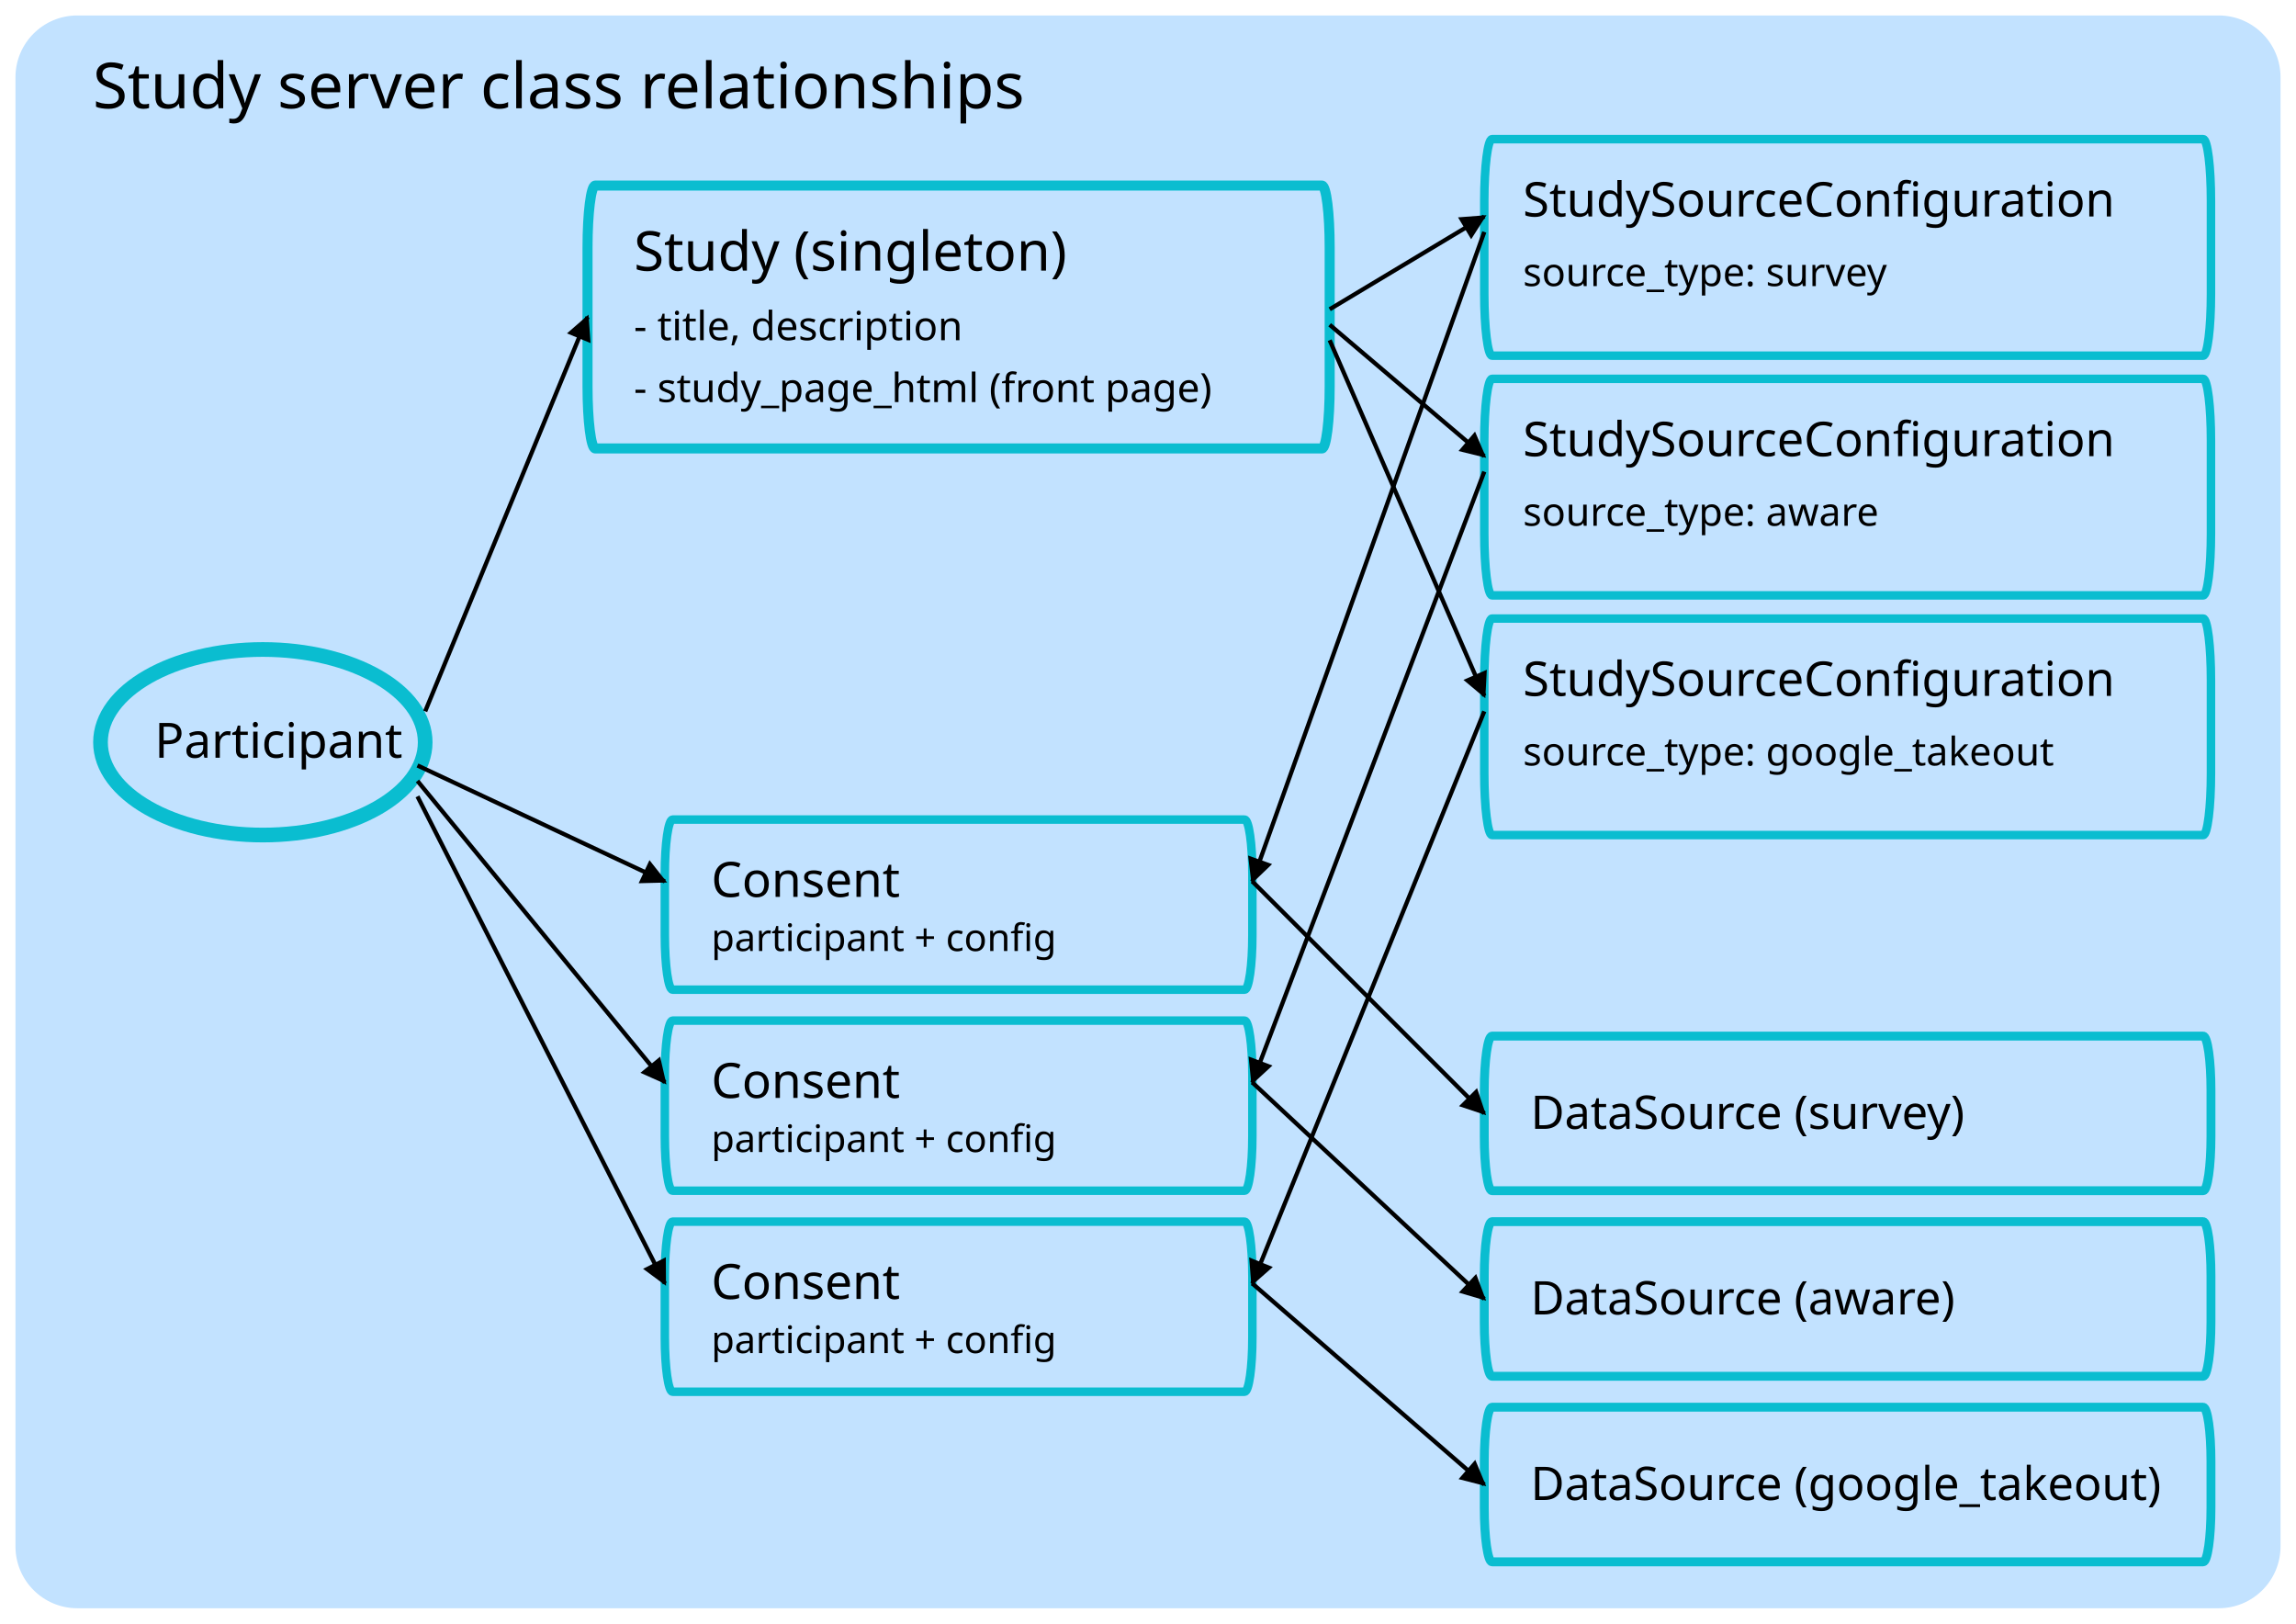
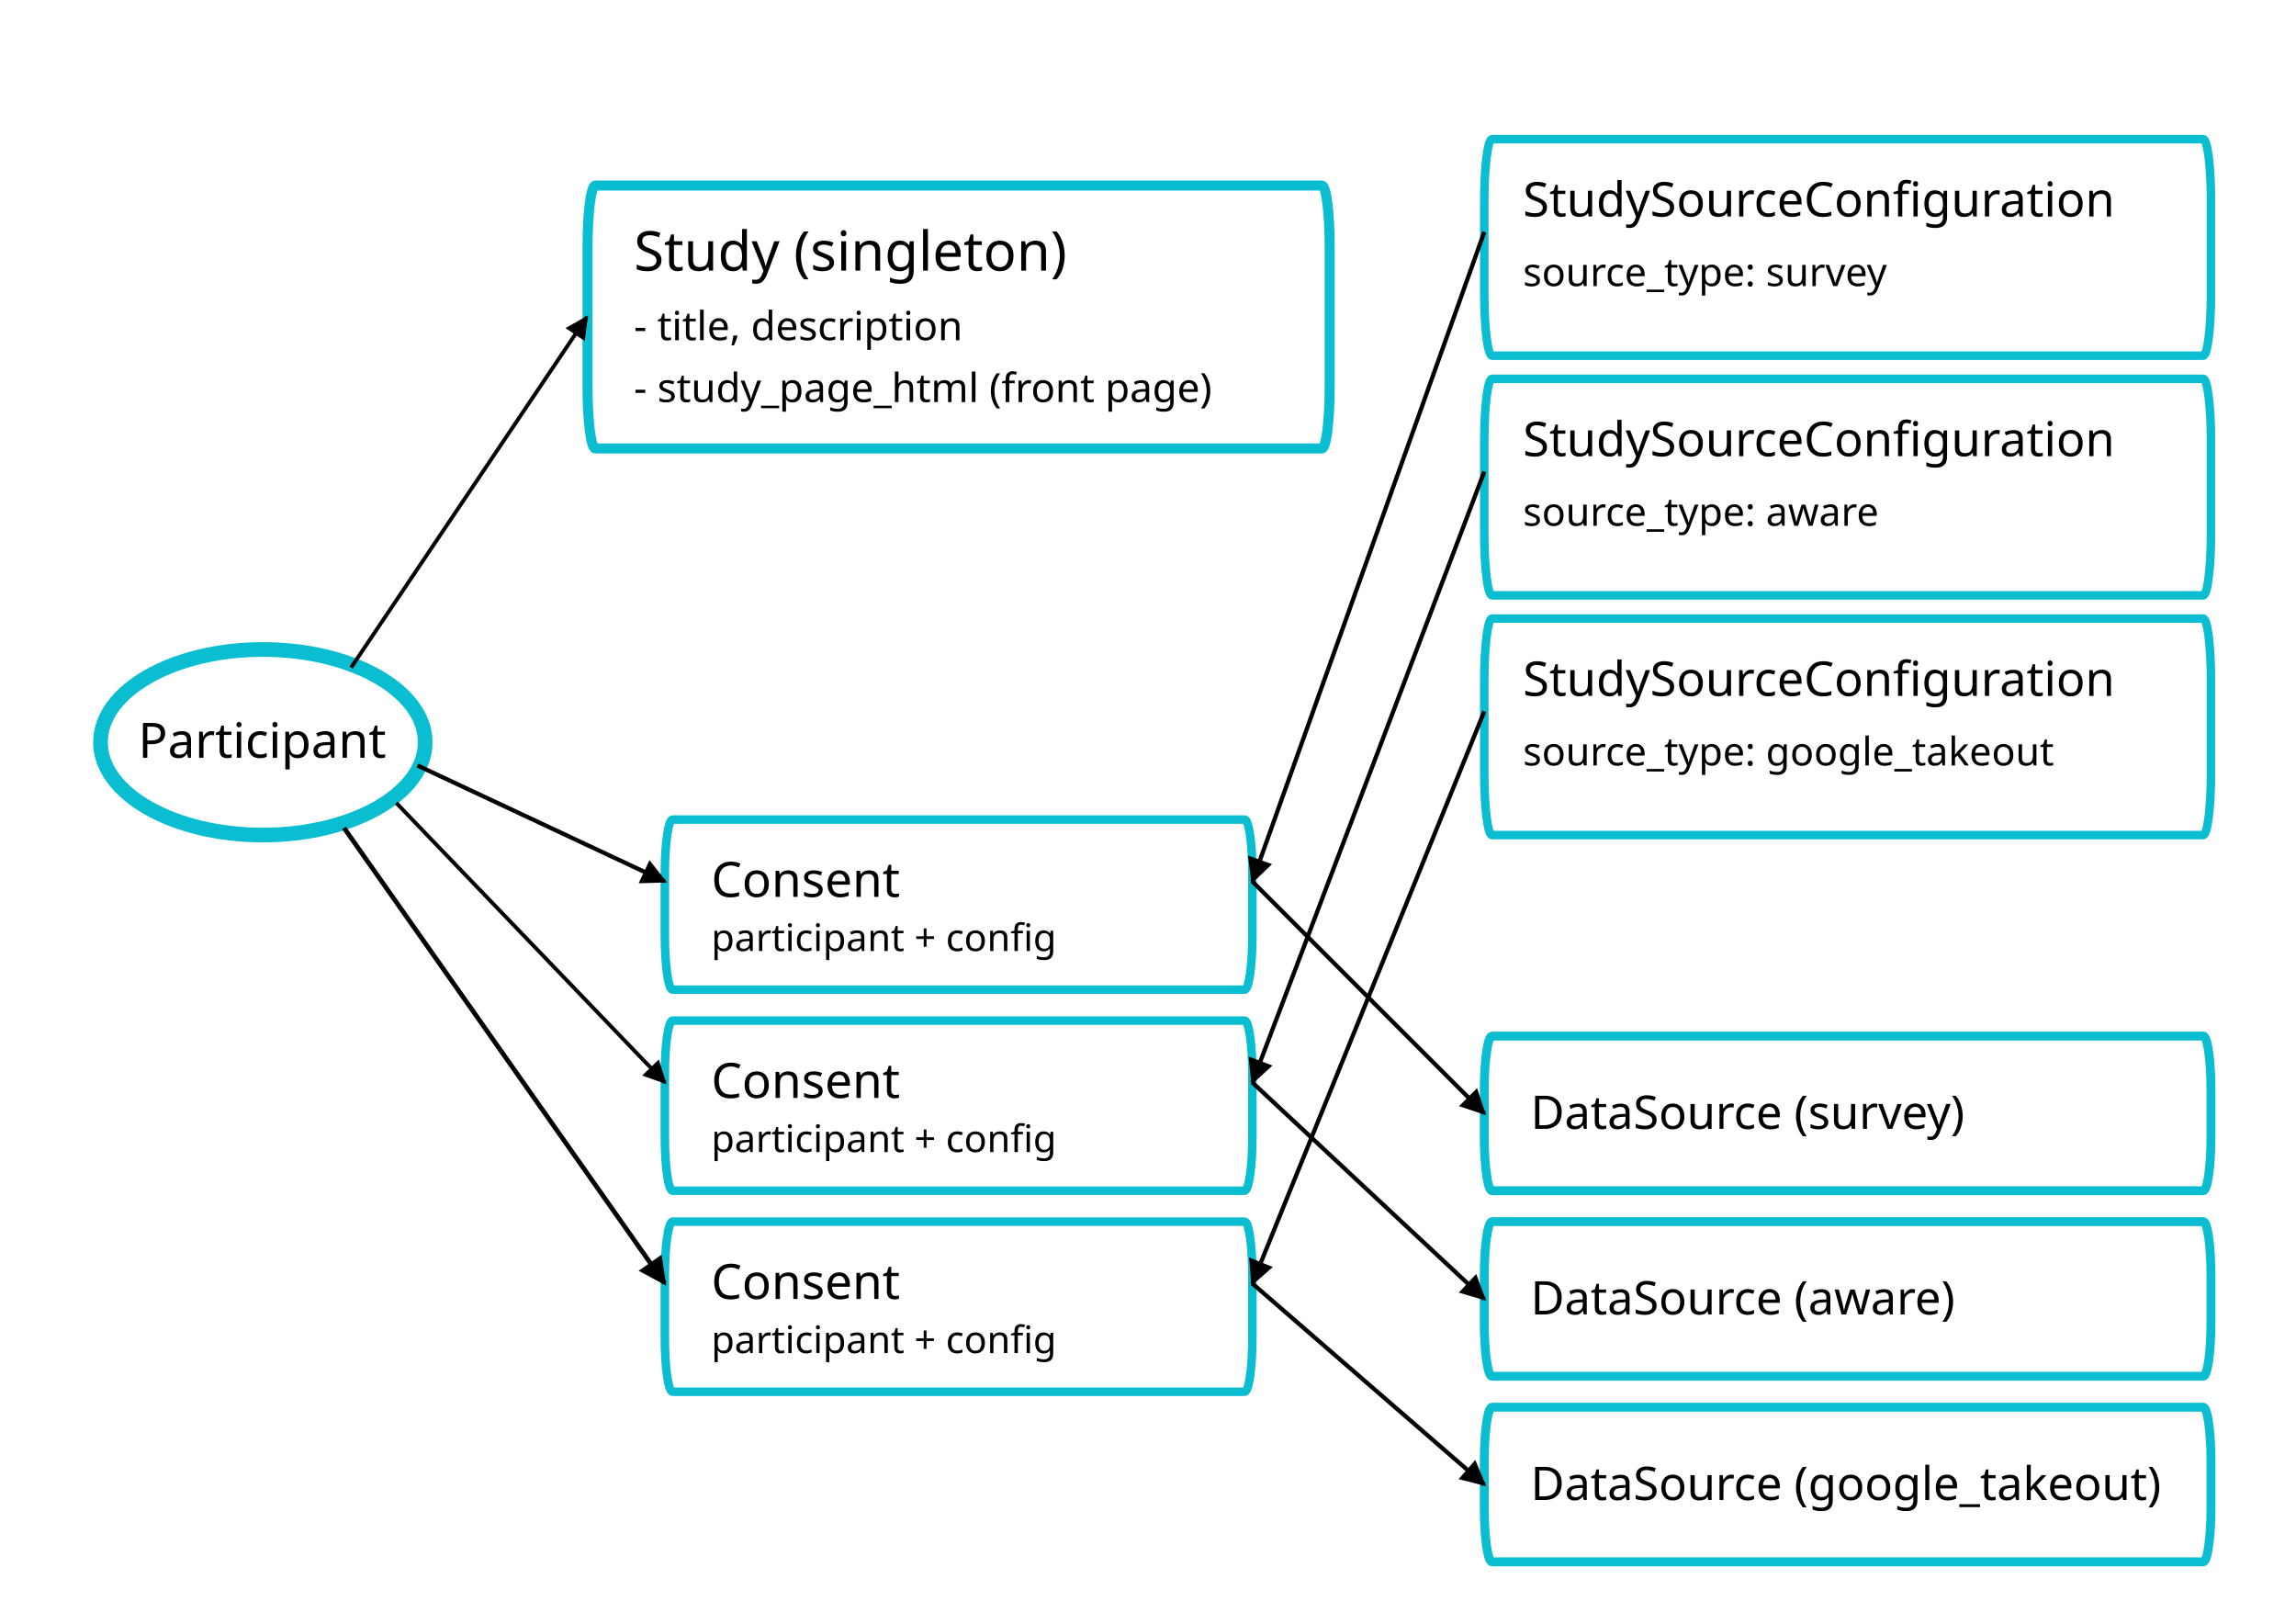
- <svg xmlns="http://www.w3.org/2000/svg" width="297mm" height="210mm" viewBox="0 0 297 210" version="1.1">
-   <defs>
+ <svg xmlns="http://www.w3.org/2000/svg" width="297mm" height="210mm" viewBox="0 0 297 210" version="1.1" id="svg31240">
+   <defs id="defs31148">
    <marker id="arrow-end" viewBox="0 0 10 10" refX="9" refY="5" markerWidth="6" markerHeight="6" orient="auto-start-reverse">
-       <path d="M 0 0 L 10 5 L 0 10 z" fill="#000000" />
+       <path d="M 0 0 L 10 5 L 0 10 z" fill="#000000" id="path31145" />
    </marker>
  </defs>
-   <rect x="2" y="2" width="293" height="206" rx="8" ry="8" fill="#c2e2ff" />
-   <text x="12" y="14" font-family="sans-serif" font-size="8.2" fill="#000000">Study server class relationships</text>
-   <ellipse cx="34" cy="96" rx="21" ry="12" fill="none" stroke="#0abdd0" stroke-width="1.9" />
-   <text x="20" y="98" font-family="sans-serif" font-size="6.3" fill="#000000">Participant</text>
-   <rect x="76" y="24" width="96" height="34" rx="1" ry="8" fill="none" stroke="#0abdd0" stroke-width="1.3" />
-   <text x="82" y="35" font-family="sans-serif" font-size="7.1" fill="#000000">Study (singleton)</text>
-   <text x="82" y="44" font-family="sans-serif" font-size="5.2" fill="#000000">- title, description</text>
-   <text x="82" y="52" font-family="sans-serif" font-size="5.2" fill="#000000">- study_page_html (front page)</text>
-   <rect x="192" y="18" width="94" height="28" rx="1" ry="8" fill="none" stroke="#0abdd0" stroke-width="1.1" />
-   <text x="197" y="28" font-family="sans-serif" font-size="6.2" fill="#000000">StudySourceConfiguration</text>
-   <text x="197" y="37" font-family="sans-serif" font-size="5.1" fill="#000000">source_type: survey</text>
-   <rect x="192" y="49" width="94" height="28" rx="1" ry="8" fill="none" stroke="#0abdd0" stroke-width="1.1" />
-   <text x="197" y="59" font-family="sans-serif" font-size="6.2" fill="#000000">StudySourceConfiguration</text>
-   <text x="197" y="68" font-family="sans-serif" font-size="5.1" fill="#000000">source_type: aware</text>
-   <rect x="192" y="80" width="94" height="28" rx="1" ry="8" fill="none" stroke="#0abdd0" stroke-width="1.1" />
-   <text x="197" y="90" font-family="sans-serif" font-size="6.2" fill="#000000">StudySourceConfiguration</text>
-   <text x="197" y="99" font-family="sans-serif" font-size="5.1" fill="#000000">source_type: google_takeout</text>
-   <rect x="86" y="106" width="76" height="22" rx="1" ry="7" fill="none" stroke="#0abdd0" stroke-width="1.1" />
-   <text x="92" y="116" font-family="sans-serif" font-size="6.3" fill="#000000">Consent</text>
-   <text x="92" y="123" font-family="sans-serif" font-size="4.9" fill="#000000">participant + config</text>
-   <rect x="86" y="132" width="76" height="22" rx="1" ry="7" fill="none" stroke="#0abdd0" stroke-width="1.1" />
-   <text x="92" y="142" font-family="sans-serif" font-size="6.3" fill="#000000">Consent</text>
-   <text x="92" y="149" font-family="sans-serif" font-size="4.9" fill="#000000">participant + config</text>
-   <rect x="86" y="158" width="76" height="22" rx="1" ry="7" fill="none" stroke="#0abdd0" stroke-width="1.1" />
-   <text x="92" y="168" font-family="sans-serif" font-size="6.3" fill="#000000">Consent</text>
-   <text x="92" y="175" font-family="sans-serif" font-size="4.9" fill="#000000">participant + config</text>
-   <rect x="192" y="134" width="94" height="20" rx="1" ry="7" fill="none" stroke="#0abdd0" stroke-width="1.15" />
-   <text x="198" y="146" font-family="sans-serif" font-size="6.0" fill="#000000">DataSource (survey)</text>
-   <rect x="192" y="158" width="94" height="20" rx="1" ry="7" fill="none" stroke="#0abdd0" stroke-width="1.15" />
-   <text x="198" y="170" font-family="sans-serif" font-size="6.0" fill="#000000">DataSource (aware)</text>
-   <rect x="192" y="182" width="94" height="20" rx="1" ry="7" fill="none" stroke="#0abdd0" stroke-width="1.15" />
-   <text x="198" y="194" font-family="sans-serif" font-size="6.0" fill="#000000">DataSource (google_takeout)</text>
-   <path d="M 55 92 L 76 41" fill="none" stroke="#000000" stroke-width="0.55" marker-end="url(#arrow-end)" />
-   <path d="M 172 40 L 192 28" fill="none" stroke="#000000" stroke-width="0.55" marker-end="url(#arrow-end)" />
-   <path d="M 172 42 L 192 59" fill="none" stroke="#000000" stroke-width="0.55" marker-end="url(#arrow-end)" />
-   <path d="M 172 44 L 192 90" fill="none" stroke="#000000" stroke-width="0.55" marker-end="url(#arrow-end)" />
-   <path d="M 54 99 L 86 114" fill="none" stroke="#000000" stroke-width="0.55" marker-end="url(#arrow-end)" />
-   <path d="M 54 101 L 86 140" fill="none" stroke="#000000" stroke-width="0.55" marker-end="url(#arrow-end)" />
-   <path d="M 54 103 L 86 166" fill="none" stroke="#000000" stroke-width="0.55" marker-end="url(#arrow-end)" />
-   <path d="M 192 30 L 162 114" fill="none" stroke="#000000" stroke-width="0.55" marker-end="url(#arrow-end)" />
-   <path d="M 192 61 L 162 140" fill="none" stroke="#000000" stroke-width="0.55" marker-end="url(#arrow-end)" />
-   <path d="M 192 92 L 162 166" fill="none" stroke="#000000" stroke-width="0.55" marker-end="url(#arrow-end)" />
-   <path d="M 162 114 L 192 144" fill="none" stroke="#000000" stroke-width="0.55" marker-end="url(#arrow-end)" />
-   <path d="M 162 140 L 192 168" fill="none" stroke="#000000" stroke-width="0.55" marker-end="url(#arrow-end)" />
-   <path d="M 162 166 L 192 192" fill="none" stroke="#000000" stroke-width="0.55" marker-end="url(#arrow-end)" />
+   <ellipse cx="34" cy="96" rx="21" ry="12" fill="none" stroke="#0abdd0" stroke-width="1.9" id="ellipse31154" />
+   <text x="17.883" y="98" font-family="sans-serif" font-size="6.3px" fill="#000000" id="text31156">Participant</text>
+   <rect x="76" y="24" width="96" height="34" rx="1" ry="8" fill="none" stroke="#0abdd0" stroke-width="1.3" id="rect31158" />
+   <text x="82" y="35" font-family="sans-serif" font-size="7.1" fill="#000000" id="text31160">Study (singleton)</text>
+   <text x="82" y="44" font-family="sans-serif" font-size="5.2" fill="#000000" id="text31162">- title, description</text>
+   <text x="82" y="52" font-family="sans-serif" font-size="5.2" fill="#000000" id="text31164">- study_page_html (front page)</text>
+   <rect x="192" y="18" width="94" height="28" rx="1" ry="8" fill="none" stroke="#0abdd0" stroke-width="1.1" id="rect31166" />
+   <text x="197" y="28" font-family="sans-serif" font-size="6.2" fill="#000000" id="text31168">StudySourceConfiguration</text>
+   <text x="197" y="37" font-family="sans-serif" font-size="5.1" fill="#000000" id="text31170">source_type: survey</text>
+   <rect x="192" y="49" width="94" height="28" rx="1" ry="8" fill="none" stroke="#0abdd0" stroke-width="1.1" id="rect31172" />
+   <text x="197" y="59" font-family="sans-serif" font-size="6.2" fill="#000000" id="text31174">StudySourceConfiguration</text>
+   <text x="197" y="68" font-family="sans-serif" font-size="5.1" fill="#000000" id="text31176">source_type: aware</text>
+   <rect x="192" y="80" width="94" height="28" rx="1" ry="8" fill="none" stroke="#0abdd0" stroke-width="1.1" id="rect31178" />
+   <text x="197" y="90" font-family="sans-serif" font-size="6.2" fill="#000000" id="text31180">StudySourceConfiguration</text>
+   <text x="197" y="99" font-family="sans-serif" font-size="5.1" fill="#000000" id="text31182">source_type: google_takeout</text>
+   <rect x="86" y="106" width="76" height="22" rx="1" ry="7" fill="none" stroke="#0abdd0" stroke-width="1.1" id="rect31184" />
+   <text x="92" y="116" font-family="sans-serif" font-size="6.3" fill="#000000" id="text31186">Consent</text>
+   <text x="92" y="123" font-family="sans-serif" font-size="4.9" fill="#000000" id="text31188">participant + config</text>
+   <rect x="86" y="132" width="76" height="22" rx="1" ry="7" fill="none" stroke="#0abdd0" stroke-width="1.1" id="rect31190" />
+   <text x="92" y="142" font-family="sans-serif" font-size="6.3" fill="#000000" id="text31192">Consent</text>
+   <text x="92" y="149" font-family="sans-serif" font-size="4.9" fill="#000000" id="text31194">participant + config</text>
+   <rect x="86" y="158" width="76" height="22" rx="1" ry="7" fill="none" stroke="#0abdd0" stroke-width="1.1" id="rect31196" />
+   <text x="92" y="168" font-family="sans-serif" font-size="6.3" fill="#000000" id="text31198">Consent</text>
+   <text x="92" y="175" font-family="sans-serif" font-size="4.9" fill="#000000" id="text31200">participant + config</text>
+   <rect x="192" y="134" width="94" height="20" rx="1" ry="7" fill="none" stroke="#0abdd0" stroke-width="1.15" id="rect31202" />
+   <text x="198" y="146" font-family="sans-serif" font-size="6.0" fill="#000000" id="text31204">DataSource (survey)</text>
+   <rect x="192" y="158" width="94" height="20" rx="1" ry="7" fill="none" stroke="#0abdd0" stroke-width="1.15" id="rect31206" />
+   <text x="198" y="170" font-family="sans-serif" font-size="6.0" fill="#000000" id="text31208">DataSource (aware)</text>
+   <rect x="192" y="182" width="94" height="20" rx="1" ry="7" fill="none" stroke="#0abdd0" stroke-width="1.15" id="rect31210" />
+   <text x="198" y="194" font-family="sans-serif" font-size="6.0" fill="#000000" id="text31212">DataSource (google_takeout)</text>
+   <path d="M 45.423,86.331 75.903,41.03" fill="none" stroke="#000000" stroke-width="0.624" marker-end="url(#arrow-end)" id="path31214" style="stroke-width:0.5;stroke-miterlimit:4;stroke-dasharray:none" />
+   <path d="M 54 99 L 86 114" fill="none" stroke="#000000" stroke-width="0.55" marker-end="url(#arrow-end)" id="path31222" />
+   <path d="m 51.257,103.842 34.76,36.168" fill="none" stroke="#000000" stroke-width="0.552" marker-end="url(#arrow-end)" id="path31224" style="stroke-width:0.5;stroke-miterlimit:4;stroke-dasharray:none" />
+   <path d="M 44.504,107.079 85.973,165.982" fill="none" stroke="#000000" stroke-width="0.605" marker-end="url(#arrow-end)" id="path31226" />
+   <path d="M 192 30 L 162 114" fill="none" stroke="#000000" stroke-width="0.55" marker-end="url(#arrow-end)" id="path31228" />
+   <path d="M 192 61 L 162 140" fill="none" stroke="#000000" stroke-width="0.55" marker-end="url(#arrow-end)" id="path31230" />
+   <path d="M 192 92 L 162 166" fill="none" stroke="#000000" stroke-width="0.55" marker-end="url(#arrow-end)" id="path31232" />
+   <path d="M 162 114 L 192 144" fill="none" stroke="#000000" stroke-width="0.55" marker-end="url(#arrow-end)" id="path31234" />
+   <path d="M 162 140 L 192 168" fill="none" stroke="#000000" stroke-width="0.55" marker-end="url(#arrow-end)" id="path31236" />
+   <path d="M 162 166 L 192 192" fill="none" stroke="#000000" stroke-width="0.55" marker-end="url(#arrow-end)" id="path31238" />
</svg>
